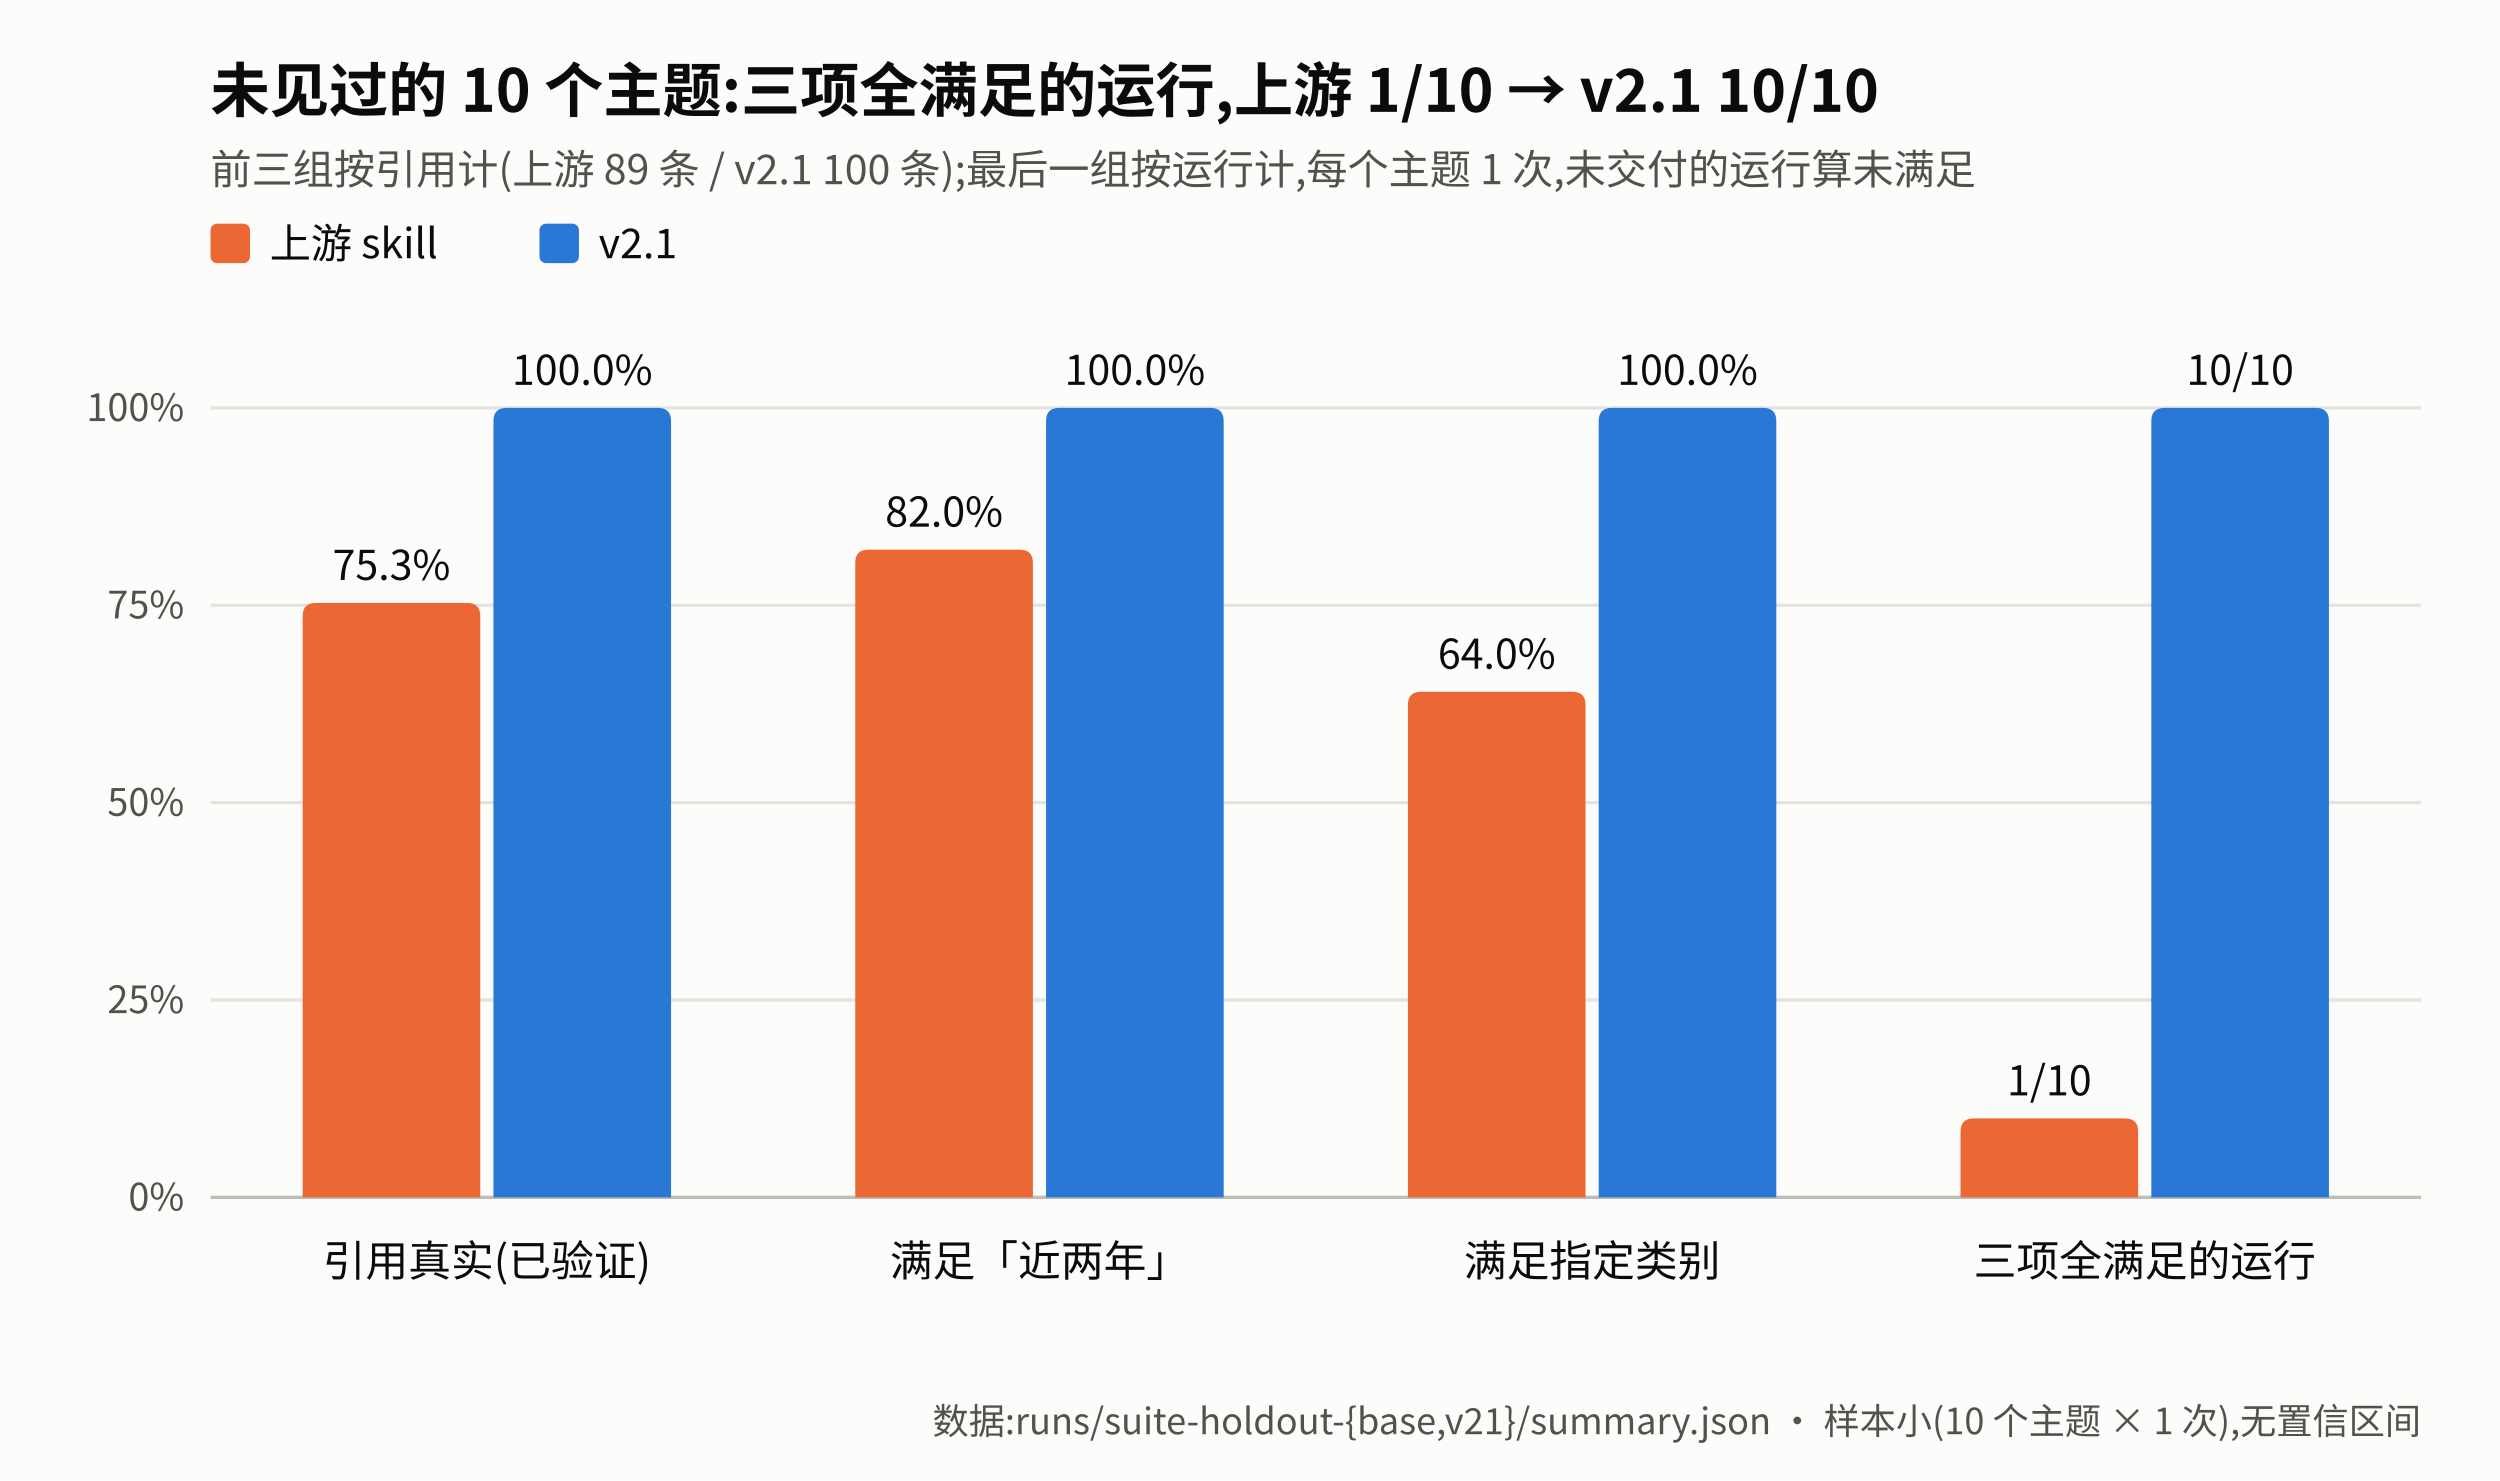
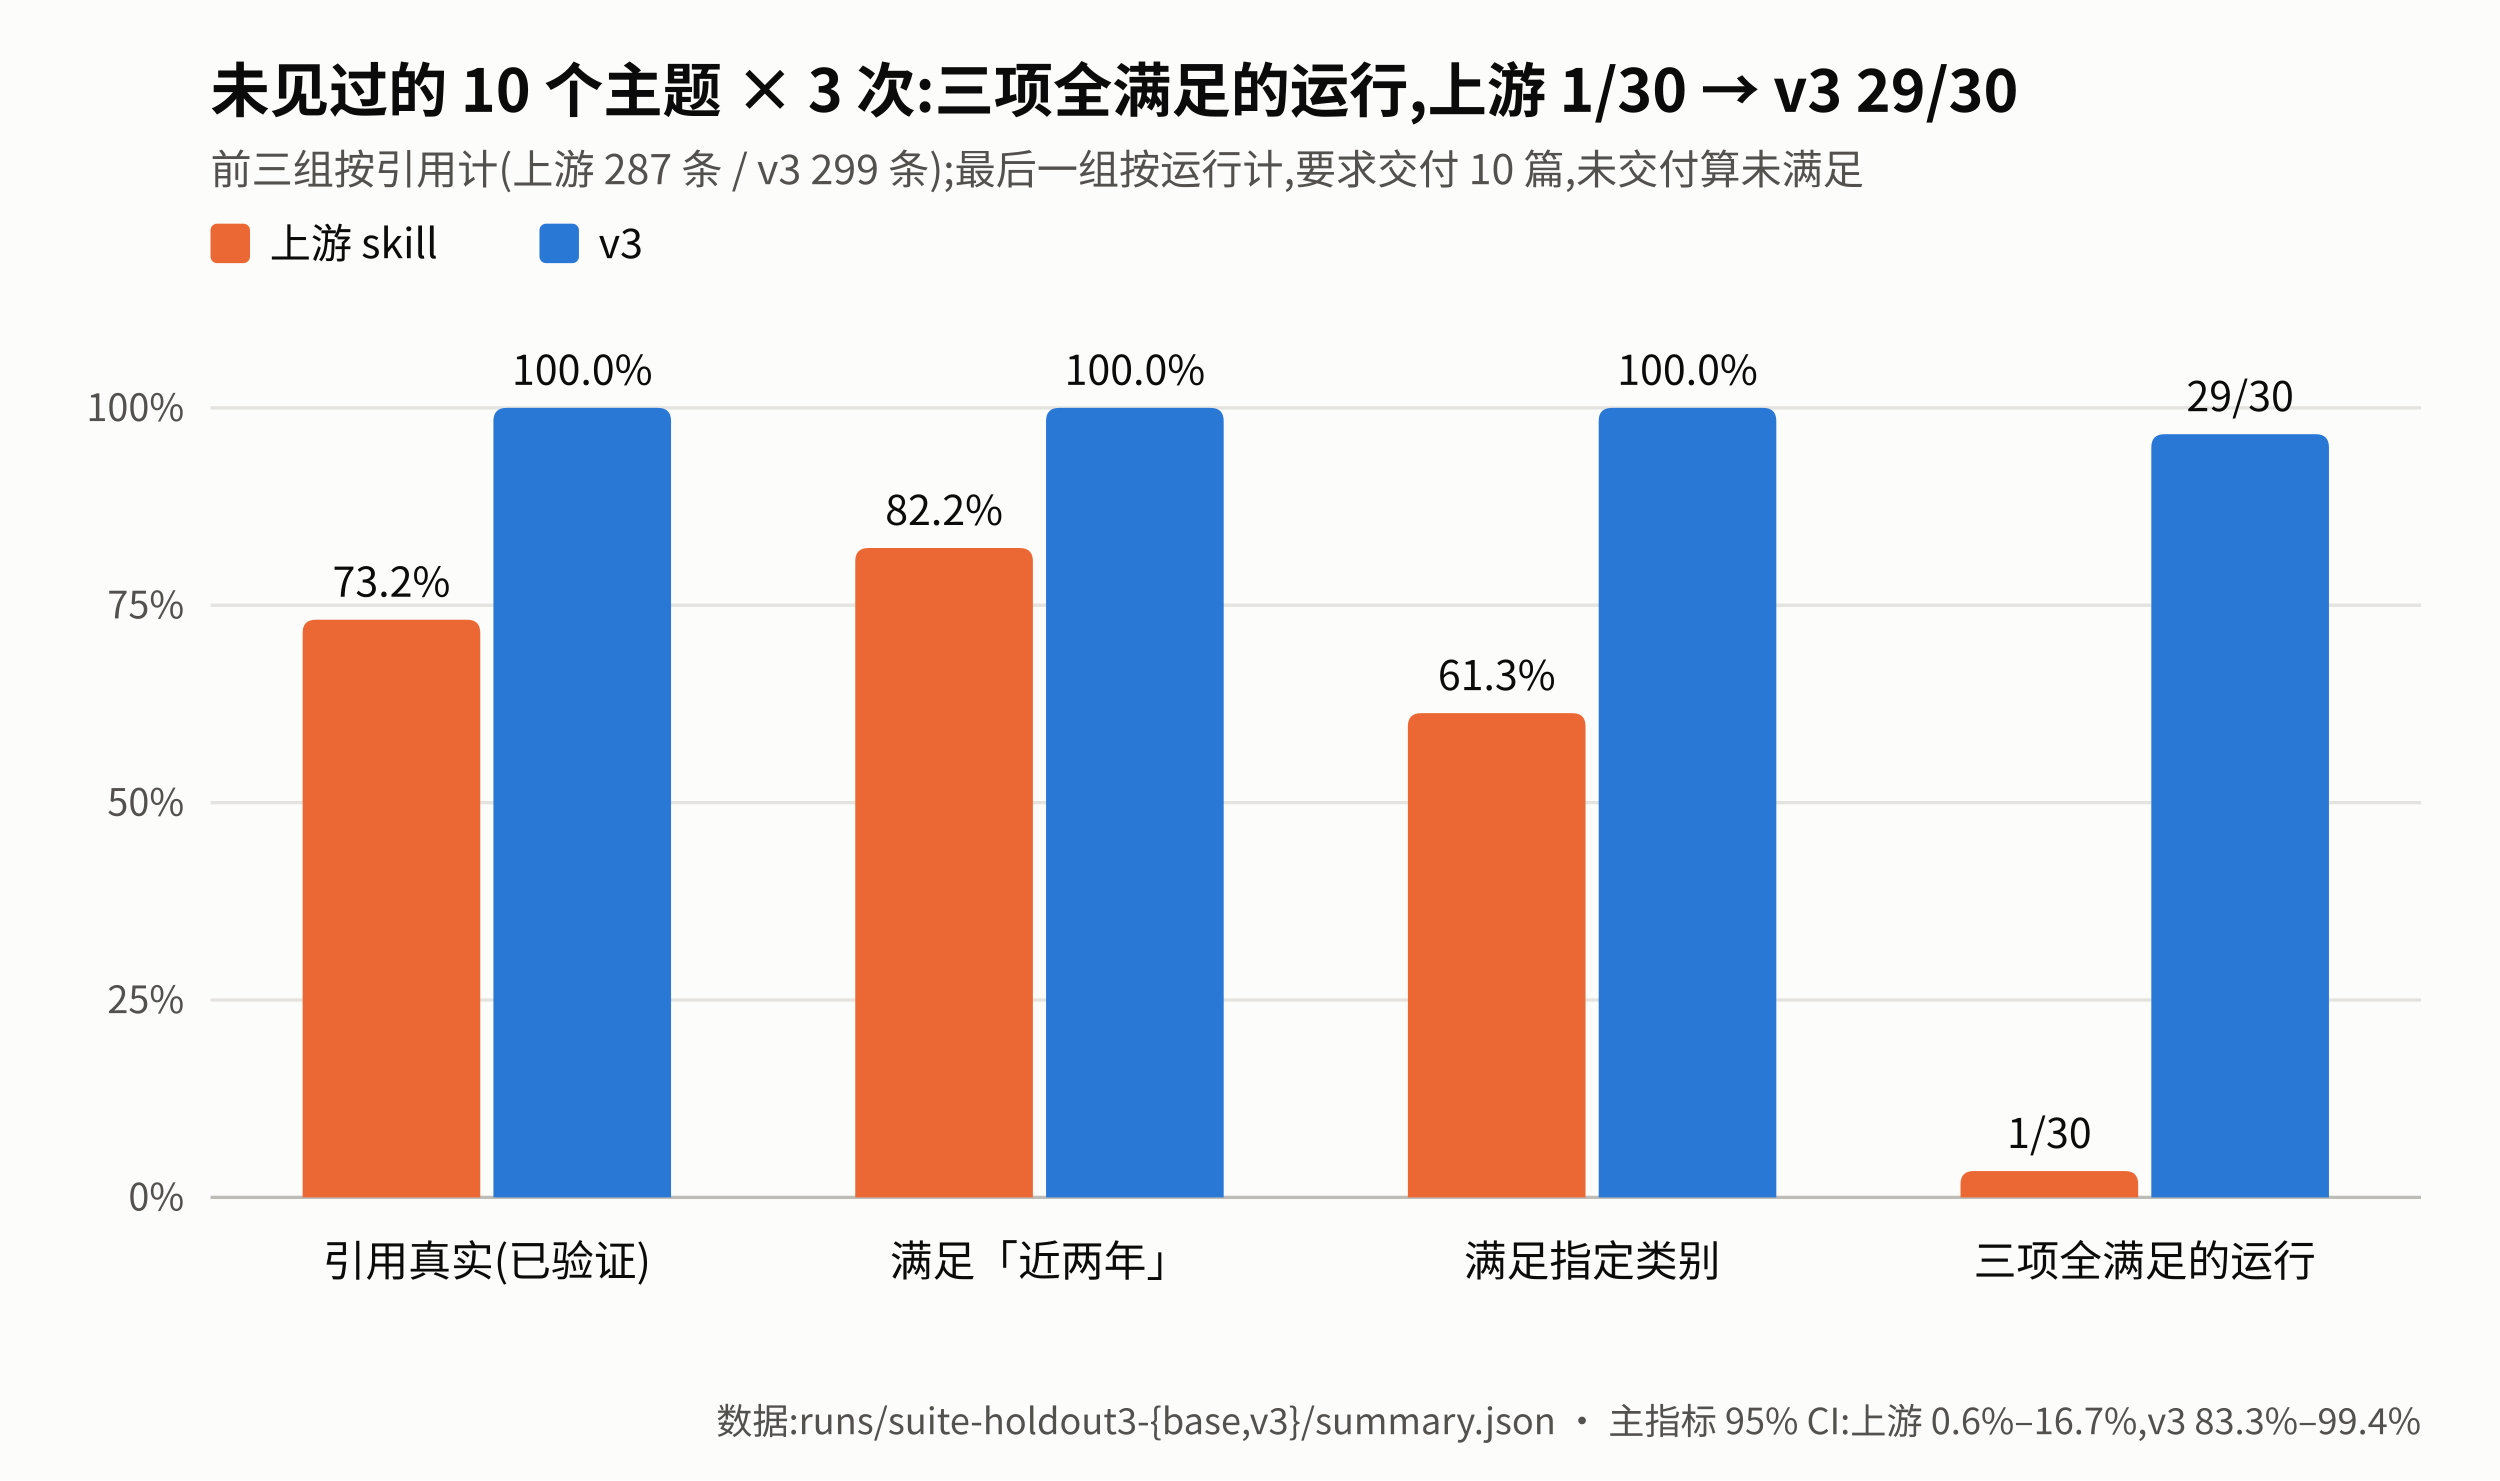
<svg xmlns="http://www.w3.org/2000/svg" viewBox="0 0 760 450" width="760" height="450" role="img" aria-labelledby="t d">
  <style>
  .bg{fill:#fcfcfb}.ink{fill:#0b0b0b}.sub{fill:#52514e}.grid{stroke:#e4e3df;stroke-width:1}.axis{stroke:#bdbcb6;stroke-width:1}
  .s1{fill:#eb6834}.s2{fill:#2a78d6}
  text{font-family:-apple-system,'PingFang SC','Hiragino Sans GB','Noto Sans CJK SC','Microsoft YaHei',Helvetica,Arial,sans-serif}
  @media (prefers-color-scheme: dark){.bg{fill:#1a1a19}.ink{fill:#f0efec}.sub{fill:#c3c2b7}.grid{stroke:#34332f}.axis{stroke:#55544e}.s1{fill:#d95926}.s2{fill:#3987e5}}
</style>
  <rect class="bg" width="760" height="450" />
-   <text class="ink" x="64" y="34" font-size="18" font-weight="600">未见过的 10 个主题:三项全满足的运行,上游 1/10 → v2.1 10/10</text>
-   <text class="sub" x="64" y="56" font-size="12.5">前三组按引用计(上游 89 条 / v2.1 100 条);最后一组按运行计,每个主题 1 次,未交付的运行算未满足</text>
+   <text class="ink" x="64" y="34" font-size="18" font-weight="600">未见过的 10 个主题 × 3 次:三项全满足的运行,上游 1/30 → v3 29/30</text>
+   <text class="sub" x="64" y="56" font-size="12.5">前三组按引用计(上游 287 条 / v3 299 条);最后一组按运行计,要求交付 10 篇,未交付算未满足</text>
  <rect class="s1" x="64" y="68" width="12" height="12" rx="2" />
  <text class="ink" x="82" y="78.5" font-size="12.5">上游 skill</text>
  <rect class="s2" x="164" y="68" width="12" height="12" rx="2" />
-   <text class="ink" x="182" y="78.5" font-size="12.5">v2.1</text>
+   <text class="ink" x="182" y="78.5" font-size="12.5">v3</text>
  <line class="axis" x1="64" x2="736" y1="364.0" y2="364.0" />
  <text class="sub" x="56" y="368.0" font-size="11.5" text-anchor="end">0%</text>
  <line class="grid" x1="64" x2="736" y1="304.0" y2="304.0" />
  <text class="sub" x="56" y="308.0" font-size="11.5" text-anchor="end">25%</text>
  <line class="grid" x1="64" x2="736" y1="244.0" y2="244.0" />
  <text class="sub" x="56" y="248.0" font-size="11.5" text-anchor="end">50%</text>
  <line class="grid" x1="64" x2="736" y1="184.0" y2="184.0" />
  <text class="sub" x="56" y="188.0" font-size="11.5" text-anchor="end">75%</text>
  <line class="grid" x1="64" x2="736" y1="124.0" y2="124.0" />
  <text class="sub" x="56" y="128.0" font-size="11.5" text-anchor="end">100%</text>
-   <path class="s1" d="M92.0,364.0 V187.3 Q92.0,183.3 96.0,183.3 H142.0 Q146.0,183.3 146.0,187.3 V364.0 Z" />
+   <path class="s1" d="M92.0,364.0 V192.4 Q92.0,188.4 96.0,188.4 H142.0 Q146.0,188.4 146.0,192.4 V364.0 Z" />
  <path class="s2" d="M150.0,364.0 V128.0 Q150.0,124.0 154.0,124.0 H200.0 Q204.0,124.0 204.0,128.0 V364.0 Z" />
-   <text class="ink" x="119.0" y="176.3" font-size="12.5" text-anchor="middle">75.3%</text>
+   <text class="ink" x="119.0" y="181.4" font-size="12.5" text-anchor="middle">73.2%</text>
  <text class="ink" x="177.0" y="117.0" font-size="12.5" text-anchor="middle">100.0%</text>
  <text class="ink" x="148.0" y="388" font-size="13" text-anchor="middle">引用真实(已验证)</text>
-   <path class="s1" d="M260.0,364.0 V171.1 Q260.0,167.1 264.0,167.1 H310.0 Q314.0,167.1 314.0,171.1 V364.0 Z" />
+   <path class="s1" d="M260.0,364.0 V170.6 Q260.0,166.6 264.0,166.6 H310.0 Q314.0,166.6 314.0,170.6 V364.0 Z" />
  <path class="s2" d="M318.0,364.0 V128.0 Q318.0,124.0 322.0,124.0 H368.0 Q372.0,124.0 372.0,128.0 V364.0 Z" />
-   <text class="ink" x="287.0" y="160.1" font-size="12.5" text-anchor="middle">82.0%</text>
+   <text class="ink" x="287.0" y="159.6" font-size="12.5" text-anchor="middle">82.2%</text>
  <text class="ink" x="345.0" y="117.0" font-size="12.5" text-anchor="middle">100.0%</text>
  <text class="ink" x="316.0" y="388" font-size="13" text-anchor="middle">满足「近两年」</text>
-   <path class="s1" d="M428.0,364.0 V214.3 Q428.0,210.3 432.0,210.3 H478.0 Q482.0,210.3 482.0,214.3 V364.0 Z" />
+   <path class="s1" d="M428.0,364.0 V220.8 Q428.0,216.8 432.0,216.8 H478.0 Q482.0,216.8 482.0,220.8 V364.0 Z" />
  <path class="s2" d="M486.0,364.0 V128.0 Q486.0,124.0 490.0,124.0 H536.0 Q540.0,124.0 540.0,128.0 V364.0 Z" />
-   <text class="ink" x="455.0" y="203.3" font-size="12.5" text-anchor="middle">64.0%</text>
+   <text class="ink" x="455.0" y="209.8" font-size="12.5" text-anchor="middle">61.3%</text>
  <text class="ink" x="513.0" y="117.0" font-size="12.5" text-anchor="middle">100.0%</text>
  <text class="ink" x="484.0" y="388" font-size="13" text-anchor="middle">满足指定类别</text>
-   <path class="s1" d="M596.0,364.0 V344.0 Q596.0,340.0 600.0,340.0 H646.0 Q650.0,340.0 650.0,344.0 V364.0 Z" />
-   <path class="s2" d="M654.0,364.0 V128.0 Q654.0,124.0 658.0,124.0 H704.0 Q708.0,124.0 708.0,128.0 V364.0 Z" />
-   <text class="ink" x="623.0" y="333.0" font-size="12.5" text-anchor="middle">1/10</text>
-   <text class="ink" x="681.0" y="117.0" font-size="12.5" text-anchor="middle">10/10</text>
+   <path class="s1" d="M596.0,364.0 V360.0 Q596.0,356.0 600.0,356.0 H646.0 Q650.0,356.0 650.0,360.0 V364.0 Z" />
+   <path class="s2" d="M654.0,364.0 V136.0 Q654.0,132.0 658.0,132.0 H704.0 Q708.0,132.0 708.0,136.0 V364.0 Z" />
+   <text class="ink" x="623.0" y="349.0" font-size="12.5" text-anchor="middle">1/30</text>
+   <text class="ink" x="681.0" y="125.0" font-size="12.5" text-anchor="middle">29/30</text>
  <text class="ink" x="652.0" y="388" font-size="13" text-anchor="middle">三项全满足的运行</text>
-   <text class="sub" x="736" y="436" font-size="11" text-anchor="end">数据:runs/suite-holdout-{base,v21}/summary.json · 样本小(10 个主题 × 1 次),无置信区间</text>
+   <text class="sub" x="736" y="436" font-size="11" text-anchor="end">数据:runs/suite-holdout3-{base,v3}/summary.json · 主指标 95% CI:上游 0.6%–16.7%,v3 83.3%–99.4%</text>
</svg>
